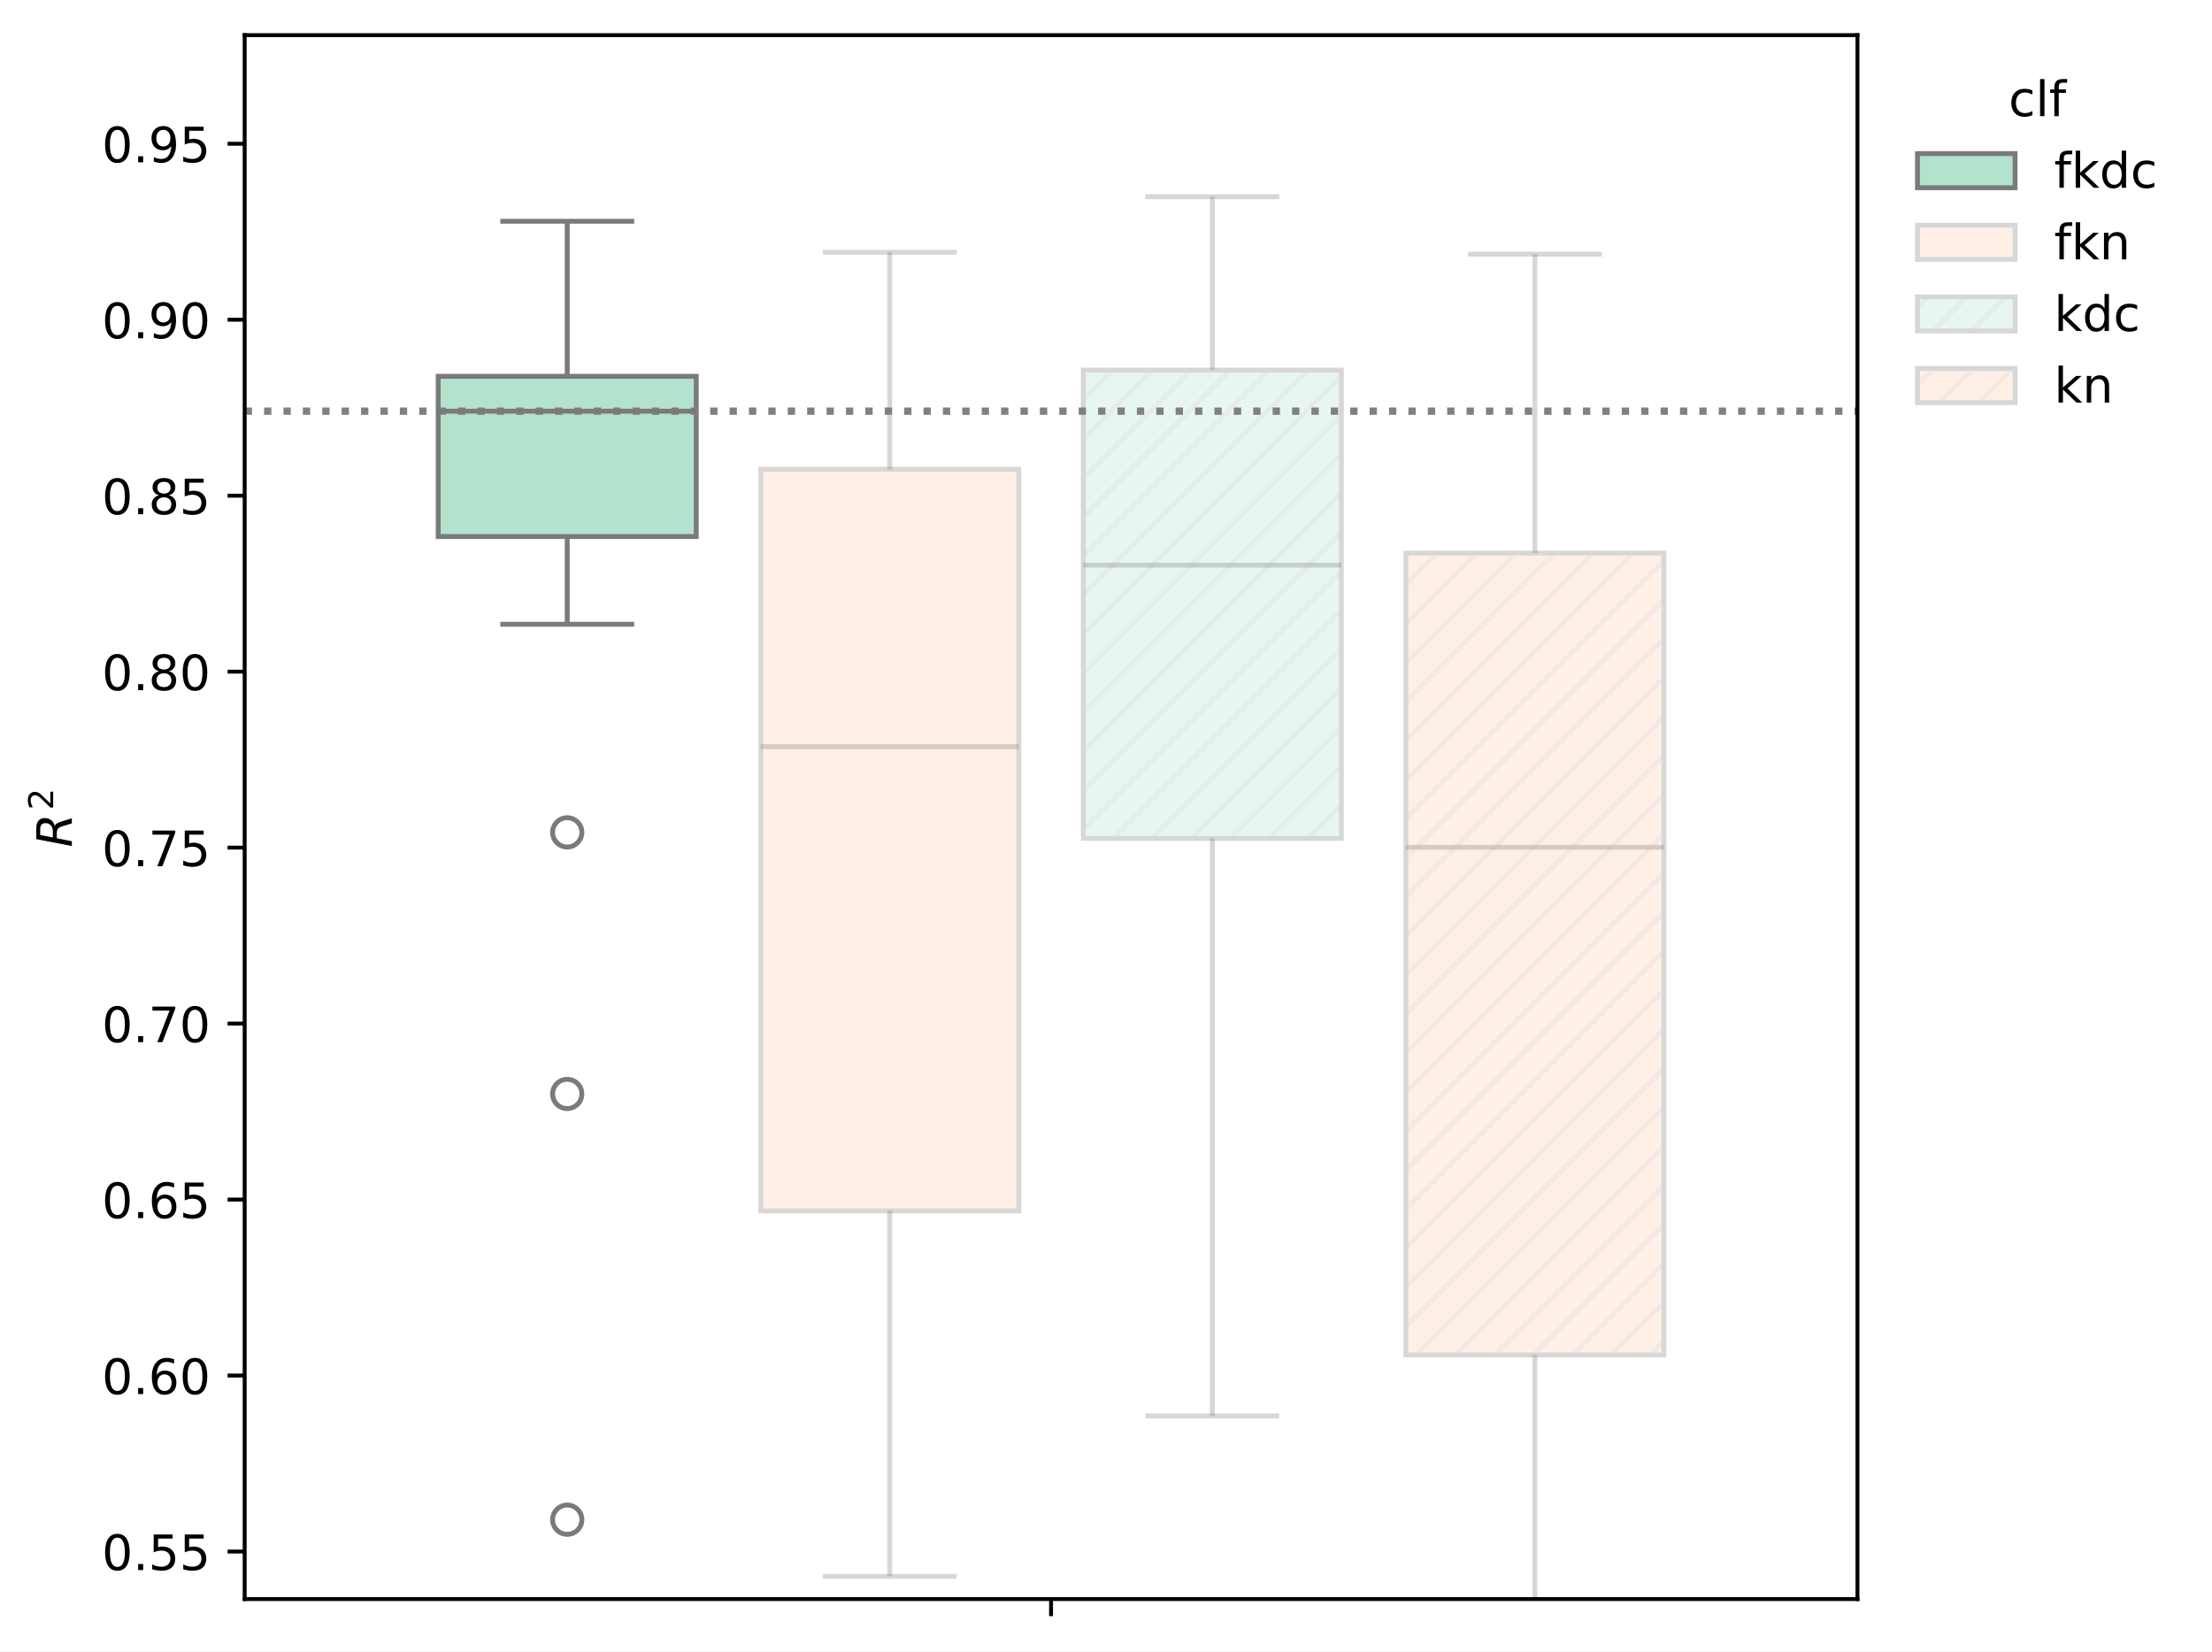
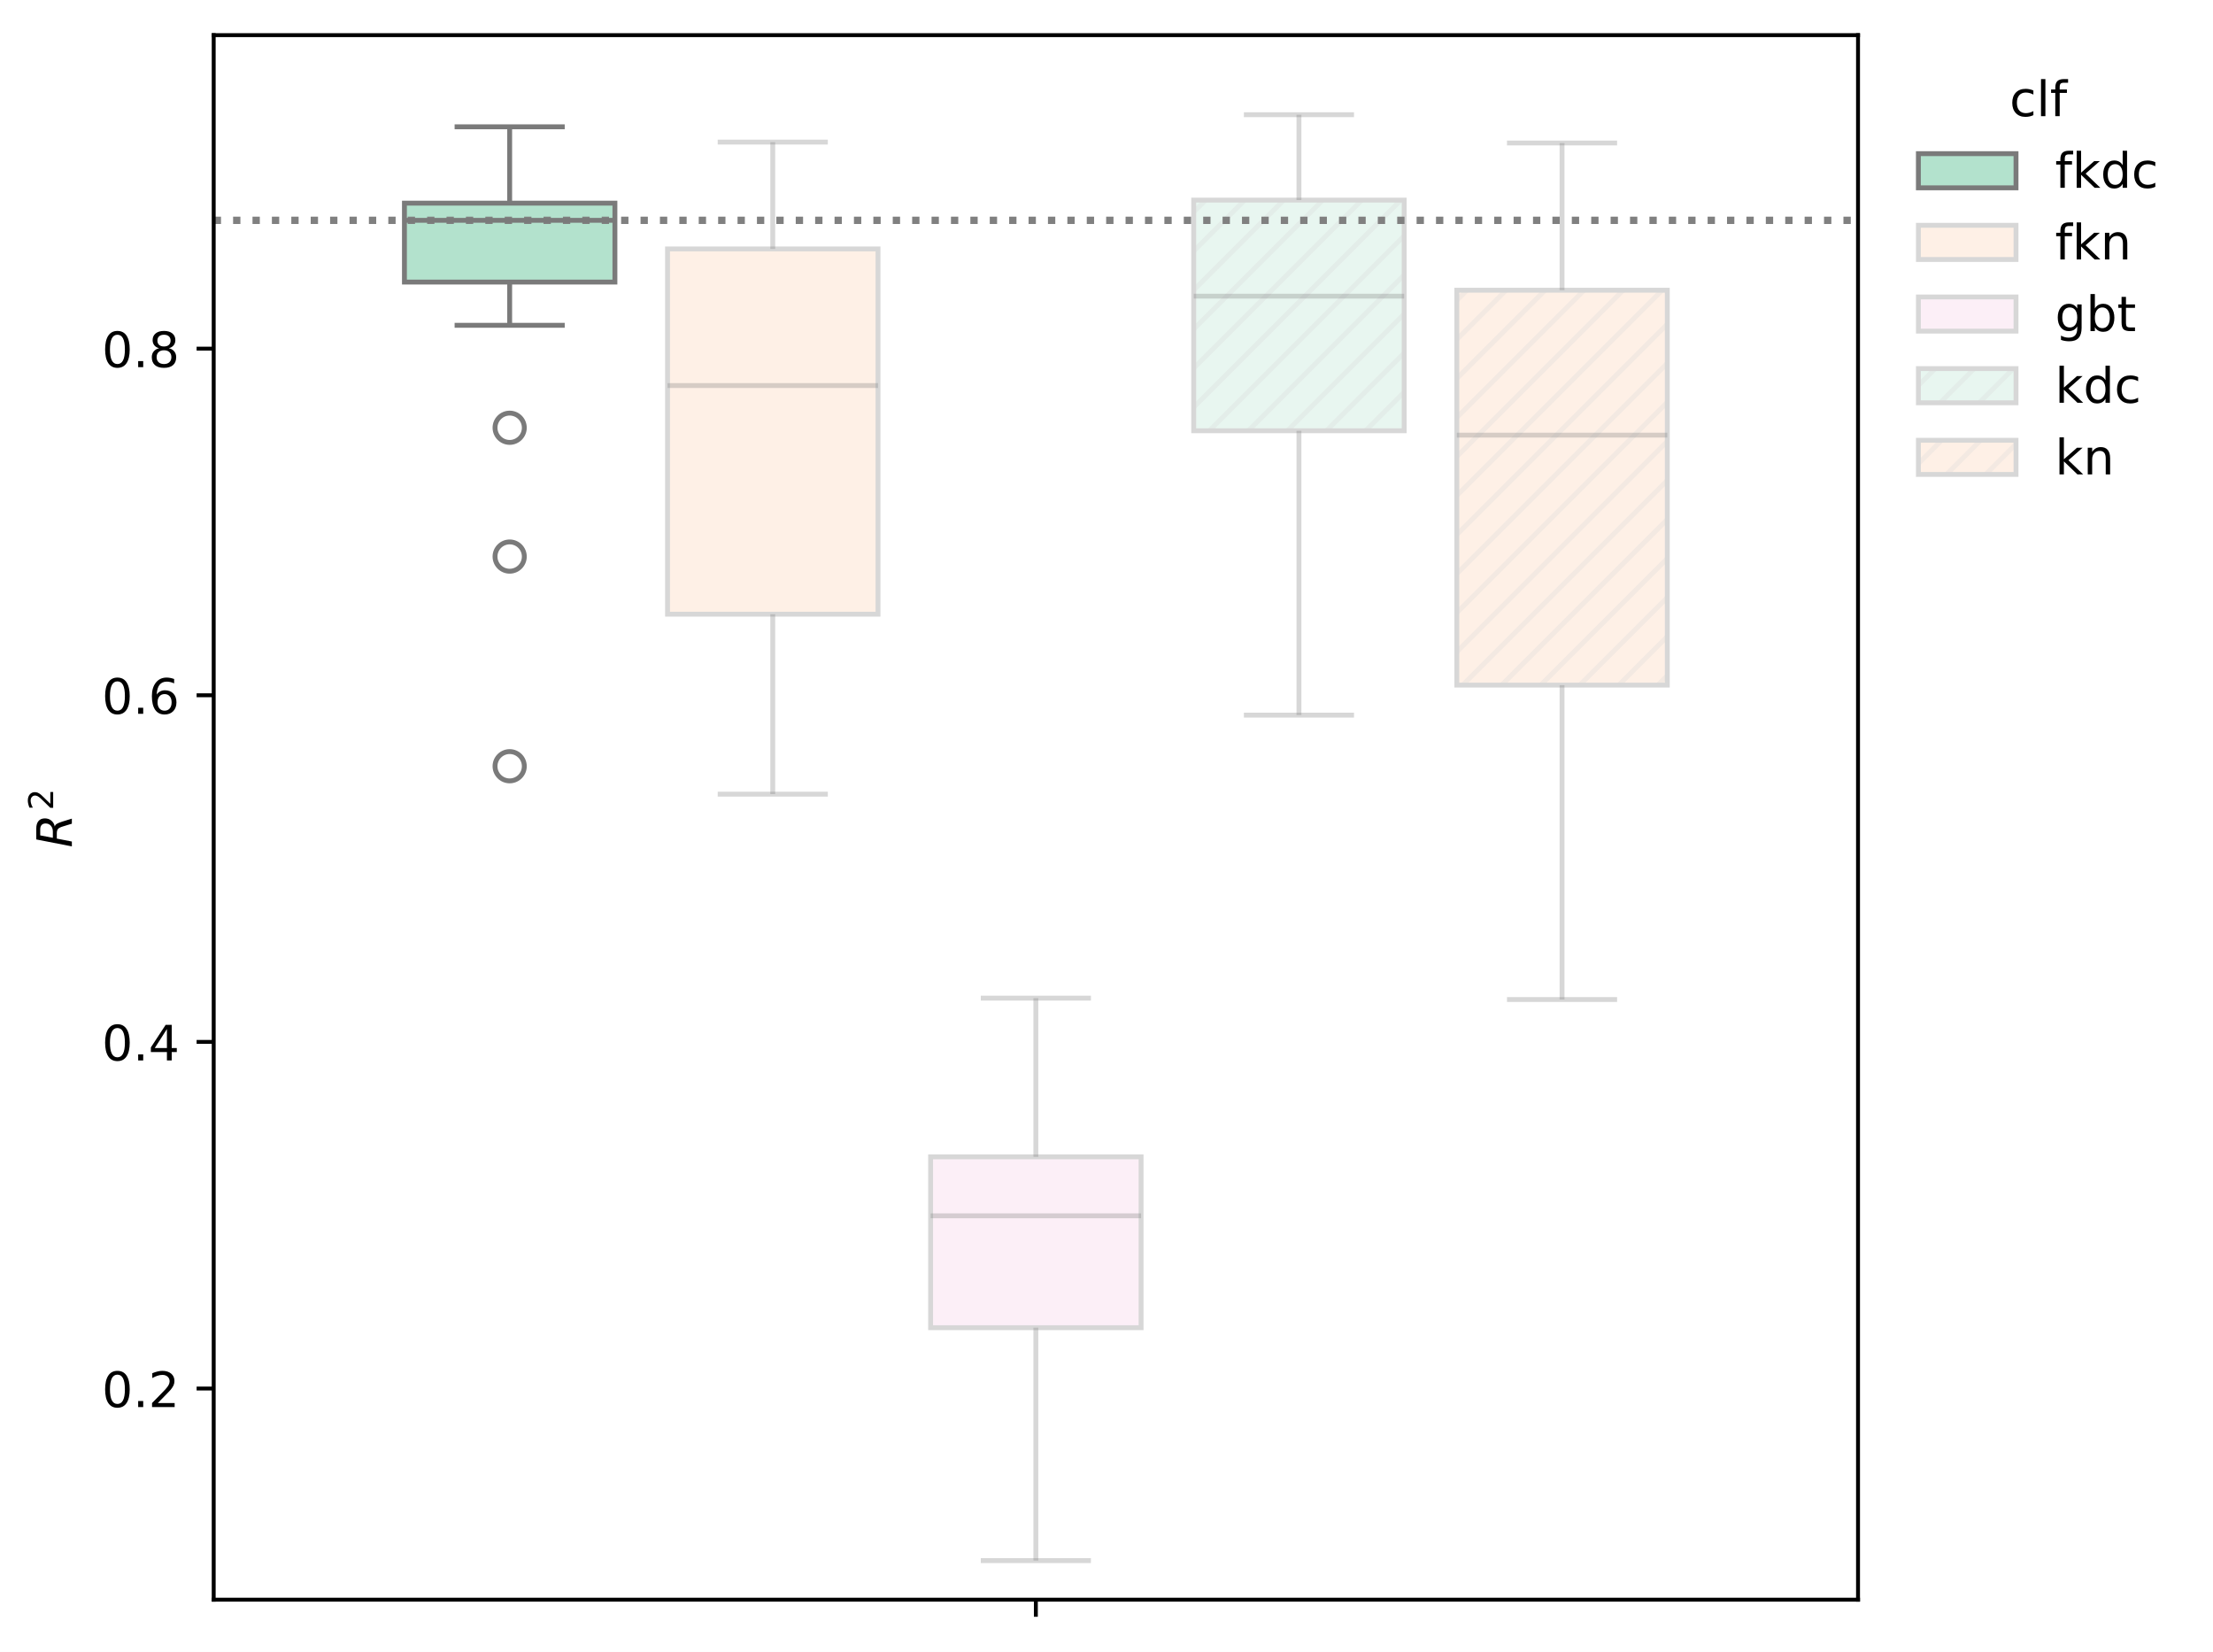
- <svg xmlns="http://www.w3.org/2000/svg" xmlns:xlink="http://www.w3.org/1999/xlink" width="453.334pt" height="338.4pt" viewBox="0 0 453.334 338.4" version="1.1">
+ <svg xmlns="http://www.w3.org/2000/svg" xmlns:xlink="http://www.w3.org/1999/xlink" width="453.398pt" height="338.4pt" viewBox="0 0 453.398 338.4" version="1.1">
  <defs>
    <style type="text/css">*{stroke-linejoin: round; stroke-linecap: butt}</style>
  </defs>
  <g id="figure_1">
    <g id="patch_1">
-       <path d="M 0 338.4  L 453.334 338.4  L 453.334 0  L 0 0  z " style="fill: #ffffff" />
+       <path d="M 0 338.4  L 453.398 338.4  L 453.398 0  L 0 0  z " style="fill: #ffffff" />
    </g>
    <g id="axes_1">
      <g id="patch_2">
-         <path d="M 50.144 327.7  L 380.671 327.7  L 380.671 7.2  L 50.144 7.2  z " style="fill: #ffffff" />
+         <path d="M 43.781 327.7  L 380.671 327.7  L 380.671 7.2  L 43.781 7.2  z " style="fill: #ffffff" />
      </g>
      <g id="patch_3">
-         <path d="M 215.407 714.645  L 215.407 714.645  L 215.407 714.645  L 215.407 714.645  z " clip-path="url(#p72f1cc561e)" style="fill: #b3e2cd; stroke: #7a7a7a; stroke-linejoin: miter" />
+         <path d="M 212.226 355.454  L 212.226 355.454  L 212.226 355.454  L 212.226 355.454  z " clip-path="url(#pb12004e272)" style="fill: #b3e2cd; stroke: #7a7a7a; stroke-linejoin: miter" />
      </g>
      <g id="patch_4">
-         <path d="M 215.407 714.645  L 215.407 714.645  L 215.407 714.645  L 215.407 714.645  z " clip-path="url(#p72f1cc561e)" style="fill: #fdcdac; stroke: #7a7a7a; stroke-linejoin: miter" />
+         <path d="M 212.226 355.454  L 212.226 355.454  L 212.226 355.454  L 212.226 355.454  z " clip-path="url(#pb12004e272)" style="fill: #fdcdac; stroke: #7a7a7a; stroke-linejoin: miter" />
      </g>
      <g id="patch_5">
-         <path d="M 215.407 714.645  L 215.407 714.645  L 215.407 714.645  L 215.407 714.645  z " clip-path="url(#p72f1cc561e)" style="fill: #b3e2cd; stroke: #7a7a7a; stroke-linejoin: miter" />
+         <path d="M 212.226 355.454  L 212.226 355.454  L 212.226 355.454  L 212.226 355.454  z " clip-path="url(#pb12004e272)" style="fill: #f4cae4; stroke: #7a7a7a; stroke-linejoin: miter" />
      </g>
      <g id="patch_6">
-         <path d="M 215.407 714.645  L 215.407 714.645  L 215.407 714.645  L 215.407 714.645  z " clip-path="url(#p72f1cc561e)" style="fill: #fdcdac; stroke: #7a7a7a; stroke-linejoin: miter" />
+         <path d="M 212.226 355.454  L 212.226 355.454  L 212.226 355.454  L 212.226 355.454  z " clip-path="url(#pb12004e272)" style="fill: #b3e2cd; stroke: #7a7a7a; stroke-linejoin: miter" />
+       </g>
+       <g id="patch_7">
+         <path d="M 212.226 355.454  L 212.226 355.454  L 212.226 355.454  L 212.226 355.454  z " clip-path="url(#pb12004e272)" style="fill: #fdcdac; stroke: #7a7a7a; stroke-linejoin: miter" />
      </g>
      <g id="matplotlib.axis_1">
        <g id="xtick_1">
          <g id="line2d_1">
            <defs>
              <path id="m38f3b05bbe" d="M 0 0  L 0 3.5  " style="stroke: #000000; stroke-width: 0.8" />
            </defs>
            <g>
-               <use xlink:href="#m38f3b05bbe" x="215.407" y="327.7" style="stroke: #000000; stroke-width: 0.8" />
+               <use xlink:href="#m38f3b05bbe" x="212.226" y="327.7" style="stroke: #000000; stroke-width: 0.8" />
            </g>
          </g>
        </g>
      </g>
      <g id="matplotlib.axis_2">
        <g id="ytick_1">
          <g id="line2d_2">
            <defs>
              <path id="mbd2f377c6c" d="M 0 0  L -3.5 0  " style="stroke: #000000; stroke-width: 0.8" />
            </defs>
            <g>
-               <use xlink:href="#mbd2f377c6c" x="50.144" y="317.958" style="stroke: #000000; stroke-width: 0.8" />
+               <use xlink:href="#mbd2f377c6c" x="43.781" y="284.444" style="stroke: #000000; stroke-width: 0.8" />
            </g>
          </g>
          <g id="text_1">
-             <g transform="translate(20.87813 321.7575) scale(0.1 -0.1)">
+             <g transform="translate(20.87813 288.2431) scale(0.1 -0.1)">
              <defs>
                <path id="DejaVuSans-30" d="M 2034 4250  Q 1547 4250 1301 3770  Q 1056 3291 1056 2328  Q 1056 1369 1301 889  Q 1547 409 2034 409  Q 2525 409 2770 889  Q 3016 1369 3016 2328  Q 3016 3291 2770 3770  Q 2525 4250 2034 4250  z M 2034 4750  Q 2819 4750 3233 4129  Q 3647 3509 3647 2328  Q 3647 1150 3233 529  Q 2819 -91 2034 -91  Q 1250 -91 836 529  Q 422 1150 422 2328  Q 422 3509 836 4129  Q 1250 4750 2034 4750  z " transform="scale(0.015625)" />
                <path id="DejaVuSans-2e" d="M 684 794  L 1344 794  L 1344 0  L 684 0  L 684 794  z " transform="scale(0.015625)" />
-                 <path id="DejaVuSans-35" d="M 691 4666  L 3169 4666  L 3169 4134  L 1269 4134  L 1269 2991  Q 1406 3038 1543 3061  Q 1681 3084 1819 3084  Q 2600 3084 3056 2656  Q 3513 2228 3513 1497  Q 3513 744 3044 326  Q 2575 -91 1722 -91  Q 1428 -91 1123 -41  Q 819 9 494 109  L 494 744  Q 775 591 1075 516  Q 1375 441 1709 441  Q 2250 441 2565 725  Q 2881 1009 2881 1497  Q 2881 1984 2565 2268  Q 2250 2553 1709 2553  Q 1456 2553 1204 2497  Q 953 2441 691 2322  L 691 4666  z " transform="scale(0.015625)" />
+                 <path id="DejaVuSans-32" d="M 1228 531  L 3431 531  L 3431 0  L 469 0  L 469 531  Q 828 903 1448 1529  Q 2069 2156 2228 2338  Q 2531 2678 2651 2914  Q 2772 3150 2772 3378  Q 2772 3750 2511 3984  Q 2250 4219 1831 4219  Q 1534 4219 1204 4116  Q 875 4013 500 3803  L 500 4441  Q 881 4594 1212 4672  Q 1544 4750 1819 4750  Q 2544 4750 2975 4387  Q 3406 4025 3406 3419  Q 3406 3131 3298 2873  Q 3191 2616 2906 2266  Q 2828 2175 2409 1742  Q 1991 1309 1228 531  z " transform="scale(0.015625)" />
              </defs>
              <use xlink:href="#DejaVuSans-30" />
              <use xlink:href="#DejaVuSans-2e" transform="translate(63.62305 0)" />
-               <use xlink:href="#DejaVuSans-35" transform="translate(95.41016 0)" />
-               <use xlink:href="#DejaVuSans-35" transform="translate(159.0332 0)" />
+               <use xlink:href="#DejaVuSans-32" transform="translate(95.41016 0)" />
            </g>
          </g>
        </g>
        <g id="ytick_2">
          <g id="line2d_3">
            <g>
-               <use xlink:href="#mbd2f377c6c" x="50.144" y="281.896" style="stroke: #000000; stroke-width: 0.8" />
+               <use xlink:href="#mbd2f377c6c" x="43.781" y="213.434" style="stroke: #000000; stroke-width: 0.8" />
            </g>
          </g>
          <g id="text_2">
-             <g transform="translate(20.87813 285.6951) scale(0.1 -0.1)">
+             <g transform="translate(20.87813 217.2334) scale(0.1 -0.1)">
+               <defs>
+                 <path id="DejaVuSans-34" d="M 2419 4116  L 825 1625  L 2419 1625  L 2419 4116  z M 2253 4666  L 3047 4666  L 3047 1625  L 3713 1625  L 3713 1100  L 3047 1100  L 3047 0  L 2419 0  L 2419 1100  L 313 1100  L 313 1709  L 2253 4666  z " transform="scale(0.015625)" />
+               </defs>
+               <use xlink:href="#DejaVuSans-30" />
+               <use xlink:href="#DejaVuSans-2e" transform="translate(63.62305 0)" />
+               <use xlink:href="#DejaVuSans-34" transform="translate(95.41016 0)" />
+             </g>
+           </g>
+         </g>
+         <g id="ytick_3">
+           <g id="line2d_4">
+             <g>
+               <use xlink:href="#mbd2f377c6c" x="43.781" y="142.424" style="stroke: #000000; stroke-width: 0.8" />
+             </g>
+           </g>
+           <g id="text_3">
+             <g transform="translate(20.87813 146.2237) scale(0.1 -0.1)">
              <defs>
                <path id="DejaVuSans-36" d="M 2113 2584  Q 1688 2584 1439 2293  Q 1191 2003 1191 1497  Q 1191 994 1439 701  Q 1688 409 2113 409  Q 2538 409 2786 701  Q 3034 994 3034 1497  Q 3034 2003 2786 2293  Q 2538 2584 2113 2584  z M 3366 4563  L 3366 3988  Q 3128 4100 2886 4159  Q 2644 4219 2406 4219  Q 1781 4219 1451 3797  Q 1122 3375 1075 2522  Q 1259 2794 1537 2939  Q 1816 3084 2150 3084  Q 2853 3084 3261 2657  Q 3669 2231 3669 1497  Q 3669 778 3244 343  Q 2819 -91 2113 -91  Q 1303 -91 875 529  Q 447 1150 447 2328  Q 447 3434 972 4092  Q 1497 4750 2381 4750  Q 2619 4750 2861 4703  Q 3103 4656 3366 4563  z " transform="scale(0.015625)" />
              </defs>
              <use xlink:href="#DejaVuSans-30" />
              <use xlink:href="#DejaVuSans-2e" transform="translate(63.62305 0)" />
              <use xlink:href="#DejaVuSans-36" transform="translate(95.41016 0)" />
-               <use xlink:href="#DejaVuSans-30" transform="translate(159.0332 0)" />
-             </g>
-           </g>
-         </g>
-         <g id="ytick_3">
-           <g id="line2d_4">
-             <g>
-               <use xlink:href="#mbd2f377c6c" x="50.144" y="245.833" style="stroke: #000000; stroke-width: 0.8" />
-             </g>
-           </g>
-           <g id="text_3">
-             <g transform="translate(20.87813 249.6327) scale(0.1 -0.1)">
-               <use xlink:href="#DejaVuSans-30" />
-               <use xlink:href="#DejaVuSans-2e" transform="translate(63.62305 0)" />
-               <use xlink:href="#DejaVuSans-36" transform="translate(95.41016 0)" />
-               <use xlink:href="#DejaVuSans-35" transform="translate(159.0332 0)" />
            </g>
          </g>
        </g>
        <g id="ytick_4">
          <g id="line2d_5">
            <g>
-               <use xlink:href="#mbd2f377c6c" x="50.144" y="209.771" style="stroke: #000000; stroke-width: 0.8" />
+               <use xlink:href="#mbd2f377c6c" x="43.781" y="71.415" style="stroke: #000000; stroke-width: 0.8" />
            </g>
          </g>
          <g id="text_4">
-             <g transform="translate(20.87813 213.5703) scale(0.1 -0.1)">
-               <defs>
-                 <path id="DejaVuSans-37" d="M 525 4666  L 3525 4666  L 3525 4397  L 1831 0  L 1172 0  L 2766 4134  L 525 4134  L 525 4666  z " transform="scale(0.015625)" />
-               </defs>
-               <use xlink:href="#DejaVuSans-30" />
-               <use xlink:href="#DejaVuSans-2e" transform="translate(63.62305 0)" />
-               <use xlink:href="#DejaVuSans-37" transform="translate(95.41016 0)" />
-               <use xlink:href="#DejaVuSans-30" transform="translate(159.0332 0)" />
-             </g>
-           </g>
-         </g>
-         <g id="ytick_5">
-           <g id="line2d_6">
-             <g>
-               <use xlink:href="#mbd2f377c6c" x="50.144" y="173.709" style="stroke: #000000; stroke-width: 0.8" />
-             </g>
-           </g>
-           <g id="text_5">
-             <g transform="translate(20.87813 177.5078) scale(0.1 -0.1)">
-               <use xlink:href="#DejaVuSans-30" />
-               <use xlink:href="#DejaVuSans-2e" transform="translate(63.62305 0)" />
-               <use xlink:href="#DejaVuSans-37" transform="translate(95.41016 0)" />
-               <use xlink:href="#DejaVuSans-35" transform="translate(159.0332 0)" />
-             </g>
-           </g>
-         </g>
-         <g id="ytick_6">
-           <g id="line2d_7">
-             <g>
-               <use xlink:href="#mbd2f377c6c" x="50.144" y="137.646" style="stroke: #000000; stroke-width: 0.8" />
-             </g>
-           </g>
-           <g id="text_6">
-             <g transform="translate(20.87813 141.4454) scale(0.1 -0.1)">
+             <g transform="translate(20.87813 75.21394) scale(0.1 -0.1)">
              <defs>
                <path id="DejaVuSans-38" d="M 2034 2216  Q 1584 2216 1326 1975  Q 1069 1734 1069 1313  Q 1069 891 1326 650  Q 1584 409 2034 409  Q 2484 409 2743 651  Q 3003 894 3003 1313  Q 3003 1734 2745 1975  Q 2488 2216 2034 2216  z M 1403 2484  Q 997 2584 770 2862  Q 544 3141 544 3541  Q 544 4100 942 4425  Q 1341 4750 2034 4750  Q 2731 4750 3128 4425  Q 3525 4100 3525 3541  Q 3525 3141 3298 2862  Q 3072 2584 2669 2484  Q 3125 2378 3379 2068  Q 3634 1759 3634 1313  Q 3634 634 3220 271  Q 2806 -91 2034 -91  Q 1263 -91 848 271  Q 434 634 434 1313  Q 434 1759 690 2068  Q 947 2378 1403 2484  z M 1172 3481  Q 1172 3119 1398 2916  Q 1625 2713 2034 2713  Q 2441 2713 2670 2916  Q 2900 3119 2900 3481  Q 2900 3844 2670 4047  Q 2441 4250 2034 4250  Q 1625 4250 1398 4047  Q 1172 3844 1172 3481  z " transform="scale(0.015625)" />
              </defs>
              <use xlink:href="#DejaVuSans-30" />
              <use xlink:href="#DejaVuSans-2e" transform="translate(63.62305 0)" />
              <use xlink:href="#DejaVuSans-38" transform="translate(95.41016 0)" />
-               <use xlink:href="#DejaVuSans-30" transform="translate(159.0332 0)" />
-             </g>
-           </g>
-         </g>
-         <g id="ytick_7">
-           <g id="line2d_8">
-             <g>
-               <use xlink:href="#mbd2f377c6c" x="50.144" y="101.584" style="stroke: #000000; stroke-width: 0.8" />
-             </g>
-           </g>
-           <g id="text_7">
-             <g transform="translate(20.87813 105.383) scale(0.1 -0.1)">
-               <use xlink:href="#DejaVuSans-30" />
-               <use xlink:href="#DejaVuSans-2e" transform="translate(63.62305 0)" />
-               <use xlink:href="#DejaVuSans-38" transform="translate(95.41016 0)" />
-               <use xlink:href="#DejaVuSans-35" transform="translate(159.0332 0)" />
-             </g>
-           </g>
-         </g>
-         <g id="ytick_8">
-           <g id="line2d_9">
-             <g>
-               <use xlink:href="#mbd2f377c6c" x="50.144" y="65.521" style="stroke: #000000; stroke-width: 0.8" />
-             </g>
-           </g>
-           <g id="text_8">
-             <g transform="translate(20.87813 69.32062) scale(0.1 -0.1)">
-               <defs>
-                 <path id="DejaVuSans-39" d="M 703 97  L 703 672  Q 941 559 1184 500  Q 1428 441 1663 441  Q 2288 441 2617 861  Q 2947 1281 2994 2138  Q 2813 1869 2534 1725  Q 2256 1581 1919 1581  Q 1219 1581 811 2004  Q 403 2428 403 3163  Q 403 3881 828 4315  Q 1253 4750 1959 4750  Q 2769 4750 3195 4129  Q 3622 3509 3622 2328  Q 3622 1225 3098 567  Q 2575 -91 1691 -91  Q 1453 -91 1209 -44  Q 966 3 703 97  z M 1959 2075  Q 2384 2075 2632 2365  Q 2881 2656 2881 3163  Q 2881 3666 2632 3958  Q 2384 4250 1959 4250  Q 1534 4250 1286 3958  Q 1038 3666 1038 3163  Q 1038 2656 1286 2365  Q 1534 2075 1959 2075  z " transform="scale(0.015625)" />
-               </defs>
-               <use xlink:href="#DejaVuSans-30" />
-               <use xlink:href="#DejaVuSans-2e" transform="translate(63.62305 0)" />
-               <use xlink:href="#DejaVuSans-39" transform="translate(95.41016 0)" />
-               <use xlink:href="#DejaVuSans-30" transform="translate(159.0332 0)" />
-             </g>
-           </g>
-         </g>
-         <g id="ytick_9">
-           <g id="line2d_10">
-             <g>
-               <use xlink:href="#mbd2f377c6c" x="50.144" y="29.459" style="stroke: #000000; stroke-width: 0.8" />
-             </g>
-           </g>
-           <g id="text_9">
-             <g transform="translate(20.87813 33.25821) scale(0.1 -0.1)">
-               <use xlink:href="#DejaVuSans-30" />
-               <use xlink:href="#DejaVuSans-2e" transform="translate(63.62305 0)" />
-               <use xlink:href="#DejaVuSans-39" transform="translate(95.41016 0)" />
-               <use xlink:href="#DejaVuSans-35" transform="translate(159.0332 0)" />
-             </g>
-           </g>
-         </g>
-         <g id="text_10">
+             </g>
+           </g>
+         </g>
+         <g id="text_5">
          <g transform="translate(14.79844 173.65) rotate(-90) scale(0.1 -0.1)">
            <defs>
              <path id="DejaVuSans-Oblique-52" d="M 1613 4147  L 1294 2491  L 2106 2491  Q 2584 2491 2879 2755  Q 3175 3019 3175 3444  Q 3175 3784 2976 3965  Q 2778 4147 2406 4147  L 1613 4147  z M 2772 2241  Q 2972 2194 3105 2009  Q 3238 1825 3413 1275  L 3809 0  L 3144 0  L 2778 1197  Q 2638 1659 2453 1815  Q 2269 1972 1888 1972  L 1191 1972  L 806 0  L 172 0  L 1081 4666  L 2503 4666  Q 3150 4666 3495 4373  Q 3841 4081 3841 3531  Q 3841 3044 3547 2687  Q 3253 2331 2772 2241  z " transform="scale(0.015625)" />
-               <path id="DejaVuSans-32" d="M 1228 531  L 3431 531  L 3431 0  L 469 0  L 469 531  Q 828 903 1448 1529  Q 2069 2156 2228 2338  Q 2531 2678 2651 2914  Q 2772 3150 2772 3378  Q 2772 3750 2511 3984  Q 2250 4219 1831 4219  Q 1534 4219 1204 4116  Q 875 4013 500 3803  L 500 4441  Q 881 4594 1212 4672  Q 1544 4750 1819 4750  Q 2544 4750 2975 4387  Q 3406 4025 3406 3419  Q 3406 3131 3298 2873  Q 3191 2616 2906 2266  Q 2828 2175 2409 1742  Q 1991 1309 1228 531  z " transform="scale(0.015625)" />
            </defs>
            <use xlink:href="#DejaVuSans-Oblique-52" transform="translate(0 0.765625)" />
            <use xlink:href="#DejaVuSans-32" transform="translate(76.49919 39.04688) scale(0.7)" />
          </g>
        </g>
      </g>
-       <g id="patch_7">
-         <path d="M 89.807 109.952  L 142.691 109.952  L 142.691 77.114  L 89.807 77.114  L 89.807 109.952  z " clip-path="url(#p72f1cc561e)" style="fill: #b3e2cd; stroke: #7a7a7a; stroke-linejoin: miter" />
-       </g>
-       <g id="line2d_11">
-         <path d="M 116.249 109.952  L 116.249 127.932  " clip-path="url(#p72f1cc561e)" style="fill: none; stroke: #7a7a7a" />
-       </g>
-       <g id="line2d_12">
-         <path d="M 116.249 77.114  L 116.249 45.347  " clip-path="url(#p72f1cc561e)" style="fill: none; stroke: #7a7a7a" />
-       </g>
-       <g id="line2d_13">
-         <path d="M 103.028 127.932  L 129.47 127.932  " clip-path="url(#p72f1cc561e)" style="fill: none; stroke: #7a7a7a; stroke-linecap: square" />
-       </g>
-       <g id="line2d_14">
-         <path d="M 103.028 45.347  L 129.47 45.347  " clip-path="url(#p72f1cc561e)" style="fill: none; stroke: #7a7a7a; stroke-linecap: square" />
-       </g>
-       <g id="line2d_15">
+       <g id="patch_8">
+         <path d="M 82.86 57.782  L 125.982 57.782  L 125.982 41.616  L 82.86 41.616  L 82.86 57.782  z " clip-path="url(#pb12004e272)" style="fill: #b3e2cd; stroke: #7a7a7a; stroke-linejoin: miter" />
+       </g>
+       <g id="line2d_6">
+         <path d="M 104.421 57.782  L 104.421 66.633  " clip-path="url(#pb12004e272)" style="fill: none; stroke: #7a7a7a" />
+       </g>
+       <g id="line2d_7">
+         <path d="M 104.421 41.616  L 104.421 25.978  " clip-path="url(#pb12004e272)" style="fill: none; stroke: #7a7a7a" />
+       </g>
+       <g id="line2d_8">
+         <path d="M 93.641 66.633  L 115.202 66.633  " clip-path="url(#pb12004e272)" style="fill: none; stroke: #7a7a7a; stroke-linecap: square" />
+       </g>
+       <g id="line2d_9">
+         <path d="M 93.641 25.978  L 115.202 25.978  " clip-path="url(#pb12004e272)" style="fill: none; stroke: #7a7a7a; stroke-linecap: square" />
+       </g>
+       <g id="line2d_10">
        <defs>
          <path id="mf2d42e0765" d="M 0 3  C 0.796 3 1.559 2.684 2.121 2.121  C 2.684 1.559 3 0.796 3 0  C 3 -0.796 2.684 -1.559 2.121 -2.121  C 1.559 -2.684 0.796 -3 0 -3  C -0.796 -3 -1.559 -2.684 -2.121 -2.121  C -2.684 -1.559 -3 -0.796 -3 0  C -3 0.796 -2.684 1.559 -2.121 2.121  C -1.559 2.684 -0.796 3 0 3  z " style="stroke: #7a7a7a" />
        </defs>
-         <g clip-path="url(#p72f1cc561e)">
-           <use xlink:href="#mf2d42e0765" x="116.249" y="170.579" style="fill-opacity: 0; stroke: #7a7a7a" />
-           <use xlink:href="#mf2d42e0765" x="116.249" y="224.184" style="fill-opacity: 0; stroke: #7a7a7a" />
-           <use xlink:href="#mf2d42e0765" x="116.249" y="311.433" style="fill-opacity: 0; stroke: #7a7a7a" />
-         </g>
-       </g>
-       <g id="patch_8">
-         <path d="M 155.912 248.159  L 208.797 248.159  L 208.797 96.164  L 155.912 96.164  L 155.912 248.159  z " clip-path="url(#p72f1cc561e)" style="fill: #fdcdac; opacity: 0.3; stroke: #7a7a7a; stroke-linejoin: miter" />
-       </g>
-       <g id="line2d_16">
-         <path d="M 182.355 248.159  L 182.355 323.051  " clip-path="url(#p72f1cc561e)" style="fill: none; stroke: #7a7a7a; stroke-opacity: 0.3" />
-       </g>
-       <g id="line2d_17">
-         <path d="M 182.355 96.164  L 182.355 51.704  " clip-path="url(#p72f1cc561e)" style="fill: none; stroke: #7a7a7a; stroke-opacity: 0.3" />
-       </g>
-       <g id="line2d_18">
-         <path d="M 169.134 323.051  L 195.576 323.051  " clip-path="url(#p72f1cc561e)" style="fill: none; stroke: #7a7a7a; stroke-opacity: 0.3; stroke-linecap: square" />
-       </g>
-       <g id="line2d_19">
-         <path d="M 169.134 51.704  L 195.576 51.704  " clip-path="url(#p72f1cc561e)" style="fill: none; stroke: #7a7a7a; stroke-opacity: 0.3; stroke-linecap: square" />
-       </g>
-       <g id="line2d_20">
+         <g clip-path="url(#pb12004e272)">
+           <use xlink:href="#mf2d42e0765" x="104.421" y="87.627" style="fill-opacity: 0; stroke: #7a7a7a" />
+           <use xlink:href="#mf2d42e0765" x="104.421" y="114.014" style="fill-opacity: 0; stroke: #7a7a7a" />
+           <use xlink:href="#mf2d42e0765" x="104.421" y="156.965" style="fill-opacity: 0; stroke: #7a7a7a" />
+         </g>
+       </g>
+       <g id="patch_9">
+         <path d="M 136.763 125.817  L 179.885 125.817  L 179.885 50.994  L 136.763 50.994  L 136.763 125.817  z " clip-path="url(#pb12004e272)" style="fill: #fdcdac; opacity: 0.3; stroke: #7a7a7a; stroke-linejoin: miter" />
+       </g>
+       <g id="line2d_11">
+         <path d="M 158.324 125.817  L 158.324 162.684  " clip-path="url(#pb12004e272)" style="fill: none; stroke: #7a7a7a; stroke-opacity: 0.3" />
+       </g>
+       <g id="line2d_12">
+         <path d="M 158.324 50.994  L 158.324 29.108  " clip-path="url(#pb12004e272)" style="fill: none; stroke: #7a7a7a; stroke-opacity: 0.3" />
+       </g>
+       <g id="line2d_13">
+         <path d="M 147.543 162.684  L 169.104 162.684  " clip-path="url(#pb12004e272)" style="fill: none; stroke: #7a7a7a; stroke-opacity: 0.3; stroke-linecap: square" />
+       </g>
+       <g id="line2d_14">
+         <path d="M 147.543 29.108  L 169.104 29.108  " clip-path="url(#pb12004e272)" style="fill: none; stroke: #7a7a7a; stroke-opacity: 0.3; stroke-linecap: square" />
+       </g>
+       <g id="line2d_15">
        <defs>
          <path id="mc371cef19e" d="M 0 3  C 0.796 3 1.559 2.684 2.121 2.121  C 2.684 1.559 3 0.796 3 0  C 3 -0.796 2.684 -1.559 2.121 -2.121  C 1.559 -2.684 0.796 -3 0 -3  C -0.796 -3 -1.559 -2.684 -2.121 -2.121  C -2.684 -1.559 -3 -0.796 -3 0  C -3 0.796 -2.684 1.559 -2.121 2.121  C -1.559 2.684 -0.796 3 0 3  z " style="stroke: #7a7a7a; stroke-opacity: 0.3" />
        </defs>
-         <g clip-path="url(#p72f1cc561e)">
-           <use xlink:href="#mc371cef19e" x="182.355" y="702.524" style="fill-opacity: 0; stroke: #7a7a7a; stroke-opacity: 0.3" />
-           <use xlink:href="#mc371cef19e" x="182.355" y="678.439" style="fill-opacity: 0; stroke: #7a7a7a; stroke-opacity: 0.3" />
-         </g>
-       </g>
-       <g id="patch_9">
-         <path d="M 222.018 171.821  L 274.902 171.821  L 274.902 75.844  L 222.018 75.844  L 222.018 171.821  z " clip-path="url(#p72f1cc561e)" style="fill: url(#hb7a899ab91); opacity: 0.3; stroke: #7a7a7a; stroke-linejoin: miter" />
+         <g clip-path="url(#pb12004e272)">
+           <use xlink:href="#mc371cef19e" x="158.324" y="349.487" style="fill-opacity: 0; stroke: #7a7a7a; stroke-opacity: 0.3" />
+           <use xlink:href="#mc371cef19e" x="158.324" y="337.631" style="fill-opacity: 0; stroke: #7a7a7a; stroke-opacity: 0.3" />
+         </g>
+       </g>
+       <g id="patch_10">
+         <path d="M 190.665 271.981  L 233.787 271.981  L 233.787 236.983  L 190.665 236.983  L 190.665 271.981  z " clip-path="url(#pb12004e272)" style="fill: #f4cae4; opacity: 0.3; stroke: #7a7a7a; stroke-linejoin: miter" />
+       </g>
+       <g id="line2d_16">
+         <path d="M 212.226 271.981  L 212.226 319.692  " clip-path="url(#pb12004e272)" style="fill: none; stroke: #7a7a7a; stroke-opacity: 0.3" />
+       </g>
+       <g id="line2d_17">
+         <path d="M 212.226 236.983  L 212.226 204.473  " clip-path="url(#pb12004e272)" style="fill: none; stroke: #7a7a7a; stroke-opacity: 0.3" />
+       </g>
+       <g id="line2d_18">
+         <path d="M 201.446 319.692  L 223.007 319.692  " clip-path="url(#pb12004e272)" style="fill: none; stroke: #7a7a7a; stroke-opacity: 0.3; stroke-linecap: square" />
+       </g>
+       <g id="line2d_19">
+         <path d="M 201.446 204.473  L 223.007 204.473  " clip-path="url(#pb12004e272)" style="fill: none; stroke: #7a7a7a; stroke-opacity: 0.3; stroke-linecap: square" />
+       </g>
+       <g id="line2d_20" />
+       <g id="patch_11">
+         <path d="M 244.568 88.238  L 287.689 88.238  L 287.689 40.992  L 244.568 40.992  L 244.568 88.238  z " clip-path="url(#pb12004e272)" style="fill: url(#hb7a899ab91); opacity: 0.3; stroke: #7a7a7a; stroke-linejoin: miter" />
      </g>
      <g id="line2d_21">
-         <path d="M 248.46 171.821  L 248.46 290.158  " clip-path="url(#p72f1cc561e)" style="fill: none; stroke: #7a7a7a; stroke-opacity: 0.3" />
+         <path d="M 266.128 88.238  L 266.128 146.492  " clip-path="url(#pb12004e272)" style="fill: none; stroke: #7a7a7a; stroke-opacity: 0.3" />
      </g>
      <g id="line2d_22">
-         <path d="M 248.46 75.844  L 248.46 40.311  " clip-path="url(#p72f1cc561e)" style="fill: none; stroke: #7a7a7a; stroke-opacity: 0.3" />
+         <path d="M 266.128 40.992  L 266.128 23.499  " clip-path="url(#pb12004e272)" style="fill: none; stroke: #7a7a7a; stroke-opacity: 0.3" />
      </g>
      <g id="line2d_23">
-         <path d="M 235.239 290.158  L 261.681 290.158  " clip-path="url(#p72f1cc561e)" style="fill: none; stroke: #7a7a7a; stroke-opacity: 0.3; stroke-linecap: square" />
+         <path d="M 255.348 146.492  L 276.909 146.492  " clip-path="url(#pb12004e272)" style="fill: none; stroke: #7a7a7a; stroke-opacity: 0.3; stroke-linecap: square" />
      </g>
      <g id="line2d_24">
-         <path d="M 235.239 40.311  L 261.681 40.311  " clip-path="url(#p72f1cc561e)" style="fill: none; stroke: #7a7a7a; stroke-opacity: 0.3; stroke-linecap: square" />
+         <path d="M 255.348 23.499  L 276.909 23.499  " clip-path="url(#pb12004e272)" style="fill: none; stroke: #7a7a7a; stroke-opacity: 0.3; stroke-linecap: square" />
      </g>
      <g id="line2d_25" />
-       <g id="patch_10">
-         <path d="M 288.123 277.676  L 341.008 277.676  L 341.008 113.348  L 288.123 113.348  L 288.123 277.676  z " clip-path="url(#p72f1cc561e)" style="fill: url(#hdb5034f4db); opacity: 0.3; stroke: #7a7a7a; stroke-linejoin: miter" />
+       <g id="patch_12">
+         <path d="M 298.47 140.347  L 341.592 140.347  L 341.592 59.453  L 298.47 59.453  L 298.47 140.347  z " clip-path="url(#pb12004e272)" style="fill: url(#hdb5034f4db); opacity: 0.3; stroke: #7a7a7a; stroke-linejoin: miter" />
      </g>
      <g id="line2d_26">
-         <path d="M 314.566 277.676  L 314.566 339.4  " clip-path="url(#p72f1cc561e)" style="fill: none; stroke: #7a7a7a; stroke-opacity: 0.3" />
+         <path d="M 320.031 140.347  L 320.031 204.756  " clip-path="url(#pb12004e272)" style="fill: none; stroke: #7a7a7a; stroke-opacity: 0.3" />
      </g>
      <g id="line2d_27">
-         <path d="M 314.566 113.348  L 314.566 52.083  " clip-path="url(#p72f1cc561e)" style="fill: none; stroke: #7a7a7a; stroke-opacity: 0.3" />
+         <path d="M 320.031 59.453  L 320.031 29.295  " clip-path="url(#pb12004e272)" style="fill: none; stroke: #7a7a7a; stroke-opacity: 0.3" />
      </g>
      <g id="line2d_28">
-         <path clip-path="url(#p72f1cc561e)" style="fill: none; stroke: #7a7a7a; stroke-opacity: 0.3; stroke-linecap: square" />
+         <path d="M 309.25 204.756  L 330.811 204.756  " clip-path="url(#pb12004e272)" style="fill: none; stroke: #7a7a7a; stroke-opacity: 0.3; stroke-linecap: square" />
      </g>
      <g id="line2d_29">
-         <path d="M 301.344 52.083  L 327.787 52.083  " clip-path="url(#p72f1cc561e)" style="fill: none; stroke: #7a7a7a; stroke-opacity: 0.3; stroke-linecap: square" />
+         <path d="M 309.25 29.295  L 330.811 29.295  " clip-path="url(#pb12004e272)" style="fill: none; stroke: #7a7a7a; stroke-opacity: 0.3; stroke-linecap: square" />
      </g>
      <g id="line2d_30" />
      <g id="line2d_31">
-         <path d="M 50.144 84.264  L 380.671 84.264  " clip-path="url(#p72f1cc561e)" style="fill: none; stroke-dasharray: 1.5,2.475; stroke-dashoffset: 0; stroke: #808080; stroke-width: 1.5" />
+         <path d="M 43.781 45.136  L 380.671 45.136  " clip-path="url(#pb12004e272)" style="fill: none; stroke-dasharray: 1.5,2.475; stroke-dashoffset: 0; stroke: #808080; stroke-width: 1.5" />
      </g>
      <g id="line2d_32">
-         <path d="M 89.807 84.264  L 142.691 84.264  " clip-path="url(#p72f1cc561e)" style="fill: none; stroke: #7a7a7a" />
+         <path d="M 82.86 45.136  L 125.982 45.136  " clip-path="url(#pb12004e272)" style="fill: none; stroke: #7a7a7a" />
      </g>
      <g id="line2d_33">
-         <path d="M 155.912 153.017  L 208.797 153.017  " clip-path="url(#p72f1cc561e)" style="fill: none; stroke: #7a7a7a; stroke-opacity: 0.3" />
+         <path d="M 136.763 78.981  L 179.885 78.981  " clip-path="url(#pb12004e272)" style="fill: none; stroke: #7a7a7a; stroke-opacity: 0.3" />
      </g>
      <g id="line2d_34">
-         <path d="M 222.018 115.819  L 274.902 115.819  " clip-path="url(#p72f1cc561e)" style="fill: none; stroke: #7a7a7a; stroke-opacity: 0.3" />
+         <path d="M 190.665 249.063  L 233.787 249.063  " clip-path="url(#pb12004e272)" style="fill: none; stroke: #7a7a7a; stroke-opacity: 0.3" />
      </g>
      <g id="line2d_35">
-         <path d="M 288.123 173.641  L 341.008 173.641  " clip-path="url(#p72f1cc561e)" style="fill: none; stroke: #7a7a7a; stroke-opacity: 0.3" />
-       </g>
-       <g id="patch_11">
-         <path d="M 50.144 327.7  L 50.144 7.2  " style="fill: none; stroke: #000000; stroke-width: 0.8; stroke-linejoin: miter; stroke-linecap: square" />
-       </g>
-       <g id="patch_12">
+         <path d="M 244.568 60.67  L 287.689 60.67  " clip-path="url(#pb12004e272)" style="fill: none; stroke: #7a7a7a; stroke-opacity: 0.3" />
+       </g>
+       <g id="line2d_36">
+         <path d="M 298.47 89.134  L 341.592 89.134  " clip-path="url(#pb12004e272)" style="fill: none; stroke: #7a7a7a; stroke-opacity: 0.3" />
+       </g>
+       <g id="patch_13">
+         <path d="M 43.781 327.7  L 43.781 7.2  " style="fill: none; stroke: #000000; stroke-width: 0.8; stroke-linejoin: miter; stroke-linecap: square" />
+       </g>
+       <g id="patch_14">
        <path d="M 380.671 327.7  L 380.671 7.2  " style="fill: none; stroke: #000000; stroke-width: 0.8; stroke-linejoin: miter; stroke-linecap: square" />
      </g>
-       <g id="patch_13">
-         <path d="M 50.144 327.7  L 380.671 327.7  " style="fill: none; stroke: #000000; stroke-width: 0.8; stroke-linejoin: miter; stroke-linecap: square" />
-       </g>
-       <g id="patch_14">
-         <path d="M 50.144 7.2  L 380.671 7.2  " style="fill: none; stroke: #000000; stroke-width: 0.8; stroke-linejoin: miter; stroke-linecap: square" />
+       <g id="patch_15">
+         <path d="M 43.781 327.7  L 380.671 327.7  " style="fill: none; stroke: #000000; stroke-width: 0.8; stroke-linejoin: miter; stroke-linecap: square" />
+       </g>
+       <g id="patch_16">
+         <path d="M 43.781 7.2  L 380.671 7.2  " style="fill: none; stroke: #000000; stroke-width: 0.8; stroke-linejoin: miter; stroke-linecap: square" />
      </g>
      <g id="legend_1">
-         <g id="text_11">
-           <g transform="translate(411.6567 23.79844) scale(0.1 -0.1)">
+         <g id="text_6">
+           <g transform="translate(411.7204 23.79844) scale(0.1 -0.1)">
            <defs>
              <path id="DejaVuSans-63" d="M 3122 3366  L 3122 2828  Q 2878 2963 2633 3030  Q 2388 3097 2138 3097  Q 1578 3097 1268 2742  Q 959 2388 959 1747  Q 959 1106 1268 751  Q 1578 397 2138 397  Q 2388 397 2633 464  Q 2878 531 3122 666  L 3122 134  Q 2881 22 2623 -34  Q 2366 -91 2075 -91  Q 1284 -91 818 406  Q 353 903 353 1747  Q 353 2603 823 3093  Q 1294 3584 2113 3584  Q 2378 3584 2631 3529  Q 2884 3475 3122 3366  z " transform="scale(0.015625)" />
              <path id="DejaVuSans-6c" d="M 603 4863  L 1178 4863  L 1178 0  L 603 0  L 603 4863  z " transform="scale(0.015625)" />
              <path id="DejaVuSans-66" d="M 2375 4863  L 2375 4384  L 1825 4384  Q 1516 4384 1395 4259  Q 1275 4134 1275 3809  L 1275 3500  L 2222 3500  L 2222 3053  L 1275 3053  L 1275 0  L 697 0  L 697 3053  L 147 3053  L 147 3500  L 697 3500  L 697 3744  Q 697 4328 969 4595  Q 1241 4863 1831 4863  L 2375 4863  z " transform="scale(0.015625)" />
            </defs>
            <use xlink:href="#DejaVuSans-63" />
            <use xlink:href="#DejaVuSans-6c" transform="translate(54.98047 0)" />
            <use xlink:href="#DejaVuSans-66" transform="translate(82.76367 0)" />
          </g>
        </g>
-         <g id="patch_15">
-           <path d="M 392.976 38.477  L 412.976 38.477  L 412.976 31.477  L 392.976 31.477  z " style="fill: #b3e2cd; stroke: #7a7a7a; stroke-linejoin: miter" />
-         </g>
-         <g id="text_12">
-           <g transform="translate(420.9763 38.47656) scale(0.1 -0.1)">
+         <g id="patch_17">
+           <path d="M 393.04 38.477  L 413.04 38.477  L 413.04 31.477  L 393.04 31.477  z " style="fill: #b3e2cd; stroke: #7a7a7a; stroke-linejoin: miter" />
+         </g>
+         <g id="text_7">
+           <g transform="translate(421.0399 38.47656) scale(0.1 -0.1)">
            <defs>
              <path id="DejaVuSans-6b" d="M 581 4863  L 1159 4863  L 1159 1991  L 2875 3500  L 3609 3500  L 1753 1863  L 3688 0  L 2938 0  L 1159 1709  L 1159 0  L 581 0  L 581 4863  z " transform="scale(0.015625)" />
              <path id="DejaVuSans-64" d="M 2906 2969  L 2906 4863  L 3481 4863  L 3481 0  L 2906 0  L 2906 525  Q 2725 213 2448 61  Q 2172 -91 1784 -91  Q 1150 -91 751 415  Q 353 922 353 1747  Q 353 2572 751 3078  Q 1150 3584 1784 3584  Q 2172 3584 2448 3432  Q 2725 3281 2906 2969  z M 947 1747  Q 947 1113 1208 752  Q 1469 391 1925 391  Q 2381 391 2643 752  Q 2906 1113 2906 1747  Q 2906 2381 2643 2742  Q 2381 3103 1925 3103  Q 1469 3103 1208 2742  Q 947 2381 947 1747  z " transform="scale(0.015625)" />
            </defs>
            <use xlink:href="#DejaVuSans-66" />
            <use xlink:href="#DejaVuSans-6b" transform="translate(35.20508 0)" />
            <use xlink:href="#DejaVuSans-64" transform="translate(93.11523 0)" />
            <use xlink:href="#DejaVuSans-63" transform="translate(156.5918 0)" />
          </g>
        </g>
-         <g id="patch_16">
-           <path d="M 392.976 53.155  L 412.976 53.155  L 412.976 46.155  L 392.976 46.155  z " style="fill: #fdcdac; opacity: 0.3; stroke: #7a7a7a; stroke-linejoin: miter" />
-         </g>
-         <g id="text_13">
-           <g transform="translate(420.9763 53.15469) scale(0.1 -0.1)">
+         <g id="patch_18">
+           <path d="M 393.04 53.155  L 413.04 53.155  L 413.04 46.155  L 393.04 46.155  z " style="fill: #fdcdac; opacity: 0.3; stroke: #7a7a7a; stroke-linejoin: miter" />
+         </g>
+         <g id="text_8">
+           <g transform="translate(421.0399 53.15469) scale(0.1 -0.1)">
            <defs>
              <path id="DejaVuSans-6e" d="M 3513 2113  L 3513 0  L 2938 0  L 2938 2094  Q 2938 2591 2744 2837  Q 2550 3084 2163 3084  Q 1697 3084 1428 2787  Q 1159 2491 1159 1978  L 1159 0  L 581 0  L 581 3500  L 1159 3500  L 1159 2956  Q 1366 3272 1645 3428  Q 1925 3584 2291 3584  Q 2894 3584 3203 3211  Q 3513 2838 3513 2113  z " transform="scale(0.015625)" />
            </defs>
            <use xlink:href="#DejaVuSans-66" />
            <use xlink:href="#DejaVuSans-6b" transform="translate(35.20508 0)" />
            <use xlink:href="#DejaVuSans-6e" transform="translate(93.11523 0)" />
          </g>
        </g>
-         <g id="patch_17">
-           <path d="M 392.976 67.833  L 412.976 67.833  L 412.976 60.833  L 392.976 60.833  z " style="fill: url(#hb7a899ab91); opacity: 0.3; stroke: #7a7a7a; stroke-linejoin: miter" />
-         </g>
-         <g id="text_14">
-           <g transform="translate(420.9763 67.83281) scale(0.1 -0.1)">
+         <g id="patch_19">
+           <path d="M 393.04 67.833  L 413.04 67.833  L 413.04 60.833  L 393.04 60.833  z " style="fill: #f4cae4; opacity: 0.3; stroke: #7a7a7a; stroke-linejoin: miter" />
+         </g>
+         <g id="text_9">
+           <g transform="translate(421.0399 67.83281) scale(0.1 -0.1)">
+             <defs>
+               <path id="DejaVuSans-67" d="M 2906 1791  Q 2906 2416 2648 2759  Q 2391 3103 1925 3103  Q 1463 3103 1205 2759  Q 947 2416 947 1791  Q 947 1169 1205 825  Q 1463 481 1925 481  Q 2391 481 2648 825  Q 2906 1169 2906 1791  z M 3481 434  Q 3481 -459 3084 -895  Q 2688 -1331 1869 -1331  Q 1566 -1331 1297 -1286  Q 1028 -1241 775 -1147  L 775 -588  Q 1028 -725 1275 -790  Q 1522 -856 1778 -856  Q 2344 -856 2625 -561  Q 2906 -266 2906 331  L 2906 616  Q 2728 306 2450 153  Q 2172 0 1784 0  Q 1141 0 747 490  Q 353 981 353 1791  Q 353 2603 747 3093  Q 1141 3584 1784 3584  Q 2172 3584 2450 3431  Q 2728 3278 2906 2969  L 2906 3500  L 3481 3500  L 3481 434  z " transform="scale(0.015625)" />
+               <path id="DejaVuSans-62" d="M 3116 1747  Q 3116 2381 2855 2742  Q 2594 3103 2138 3103  Q 1681 3103 1420 2742  Q 1159 2381 1159 1747  Q 1159 1113 1420 752  Q 1681 391 2138 391  Q 2594 391 2855 752  Q 3116 1113 3116 1747  z M 1159 2969  Q 1341 3281 1617 3432  Q 1894 3584 2278 3584  Q 2916 3584 3314 3078  Q 3713 2572 3713 1747  Q 3713 922 3314 415  Q 2916 -91 2278 -91  Q 1894 -91 1617 61  Q 1341 213 1159 525  L 1159 0  L 581 0  L 581 4863  L 1159 4863  L 1159 2969  z " transform="scale(0.015625)" />
+               <path id="DejaVuSans-74" d="M 1172 4494  L 1172 3500  L 2356 3500  L 2356 3053  L 1172 3053  L 1172 1153  Q 1172 725 1289 603  Q 1406 481 1766 481  L 2356 481  L 2356 0  L 1766 0  Q 1100 0 847 248  Q 594 497 594 1153  L 594 3053  L 172 3053  L 172 3500  L 594 3500  L 594 4494  L 1172 4494  z " transform="scale(0.015625)" />
+             </defs>
+             <use xlink:href="#DejaVuSans-67" />
+             <use xlink:href="#DejaVuSans-62" transform="translate(63.47656 0)" />
+             <use xlink:href="#DejaVuSans-74" transform="translate(126.9531 0)" />
+           </g>
+         </g>
+         <g id="patch_20">
+           <path d="M 393.04 82.511  L 413.04 82.511  L 413.04 75.511  L 393.04 75.511  z " style="fill: url(#hb7a899ab91); opacity: 0.3; stroke: #7a7a7a; stroke-linejoin: miter" />
+         </g>
+         <g id="text_10">
+           <g transform="translate(421.0399 82.51094) scale(0.1 -0.1)">
            <use xlink:href="#DejaVuSans-6b" />
            <use xlink:href="#DejaVuSans-64" transform="translate(57.91016 0)" />
            <use xlink:href="#DejaVuSans-63" transform="translate(121.3867 0)" />
          </g>
        </g>
-         <g id="patch_18">
-           <path d="M 392.976 82.511  L 412.976 82.511  L 412.976 75.511  L 392.976 75.511  z " style="fill: url(#hdb5034f4db); opacity: 0.3; stroke: #7a7a7a; stroke-linejoin: miter" />
-         </g>
-         <g id="text_15">
-           <g transform="translate(420.9763 82.51094) scale(0.1 -0.1)">
+         <g id="patch_21">
+           <path d="M 393.04 97.189  L 413.04 97.189  L 413.04 90.189  L 393.04 90.189  z " style="fill: url(#hdb5034f4db); opacity: 0.3; stroke: #7a7a7a; stroke-linejoin: miter" />
+         </g>
+         <g id="text_11">
+           <g transform="translate(421.0399 97.18906) scale(0.1 -0.1)">
            <use xlink:href="#DejaVuSans-6b" />
            <use xlink:href="#DejaVuSans-6e" transform="translate(57.91016 0)" />
          </g>
        </g>
      </g>
    </g>
  </g>
  <defs>
-     <clipPath id="p72f1cc561e">
-       <rect x="50.144" y="7.2" width="330.527" height="320.5" />
+     <clipPath id="pb12004e272">
+       <rect x="43.781" y="7.2" width="336.89" height="320.5" />
    </clipPath>
  </defs>
  <defs>
    <pattern id="hb7a899ab91" patternUnits="userSpaceOnUse" x="0" y="0" width="72" height="72">
      <rect x="0" y="0" width="73" height="73" fill="#b3e2cd" />
      <path d="M -36 36  L 36 -36  M -32 40  L 40 -32  M -28 44  L 44 -28  M -24 48  L 48 -24  M -20 52  L 52 -20  M -16 56  L 56 -16  M -12 60  L 60 -12  M -8 64  L 64 -8  M -4 68  L 68 -4  M 0 72  L 72 0  M 4 76  L 76 4  M 8 80  L 80 8  M 12 84  L 84 12  M 16 88  L 88 16  M 20 92  L 92 20  M 24 96  L 96 24  M 28 100  L 100 28  M 32 104  L 104 32  M 36 108  L 108 36  " style="fill: #7a7a7a; stroke: #7a7a7a; stroke-width: 1.0; stroke-linecap: butt; stroke-linejoin: miter; stroke-opacity: 0.3" />
    </pattern>
    <pattern id="hdb5034f4db" patternUnits="userSpaceOnUse" x="0" y="0" width="72" height="72">
      <rect x="0" y="0" width="73" height="73" fill="#fdcdac" />
      <path d="M -36 36  L 36 -36  M -32 40  L 40 -32  M -28 44  L 44 -28  M -24 48  L 48 -24  M -20 52  L 52 -20  M -16 56  L 56 -16  M -12 60  L 60 -12  M -8 64  L 64 -8  M -4 68  L 68 -4  M 0 72  L 72 0  M 4 76  L 76 4  M 8 80  L 80 8  M 12 84  L 84 12  M 16 88  L 88 16  M 20 92  L 92 20  M 24 96  L 96 24  M 28 100  L 100 28  M 32 104  L 104 32  M 36 108  L 108 36  " style="fill: #7a7a7a; stroke: #7a7a7a; stroke-width: 1.0; stroke-linecap: butt; stroke-linejoin: miter; stroke-opacity: 0.3" />
    </pattern>
  </defs>
</svg>
